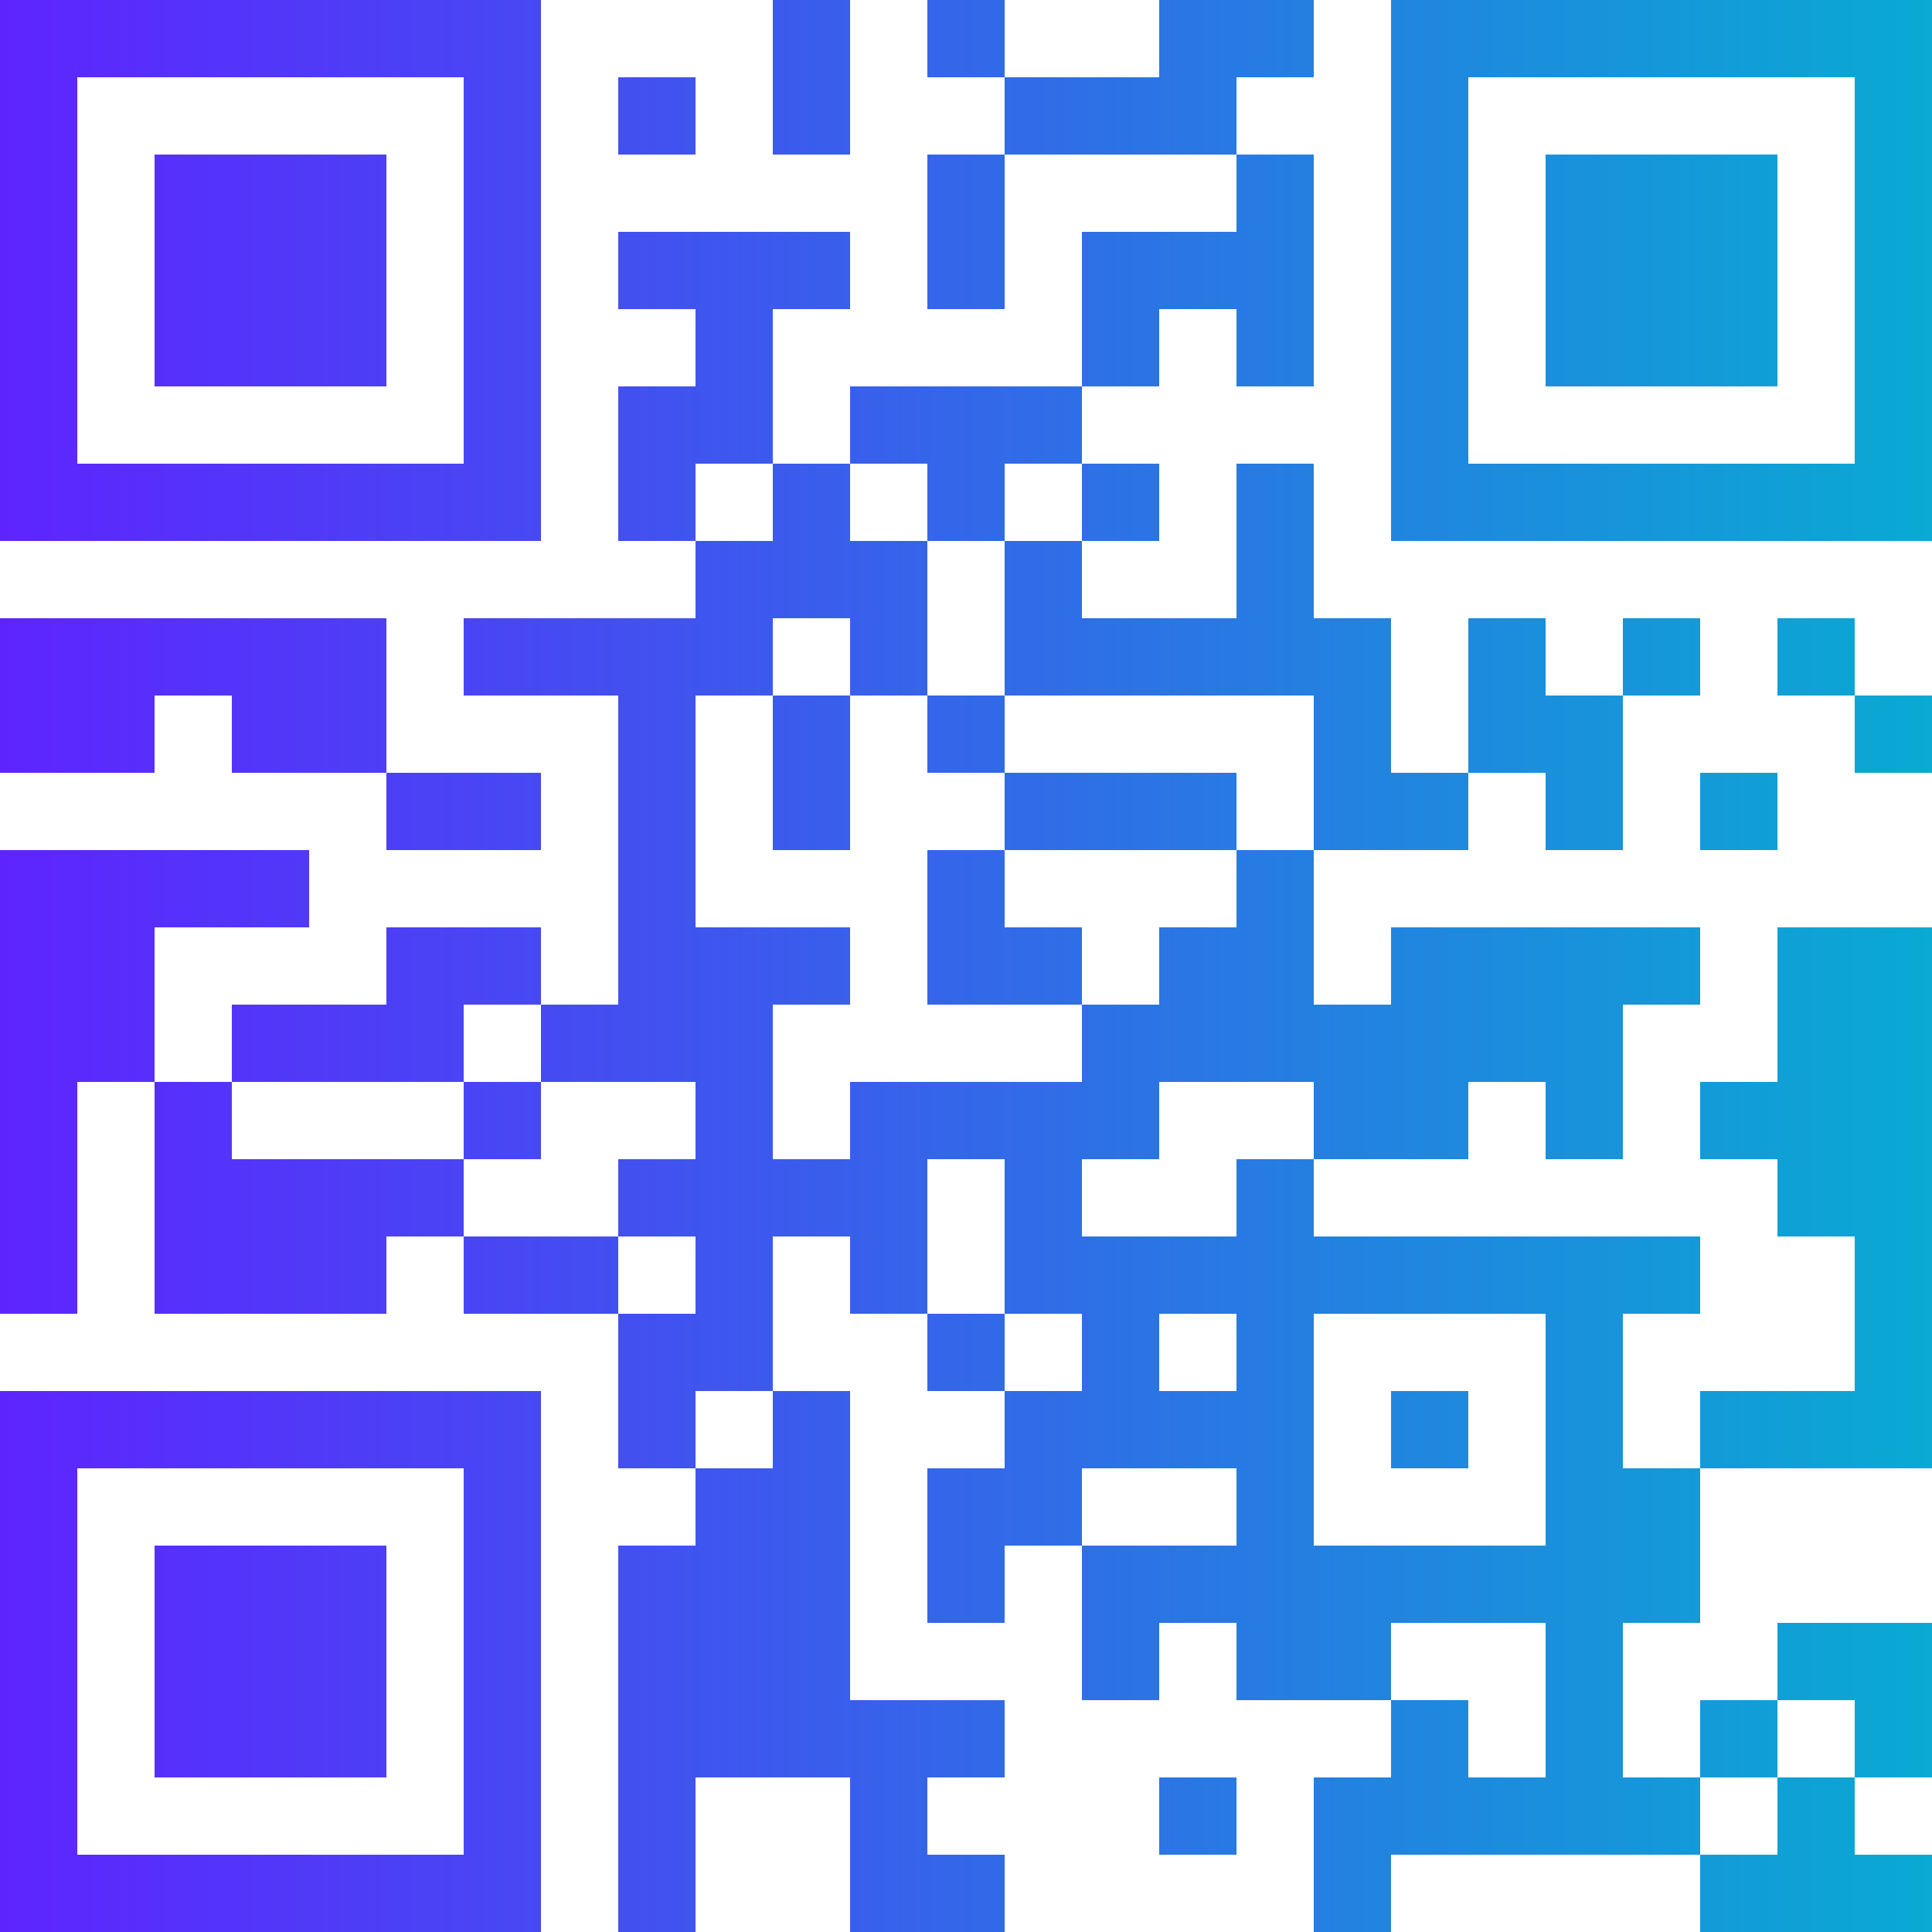
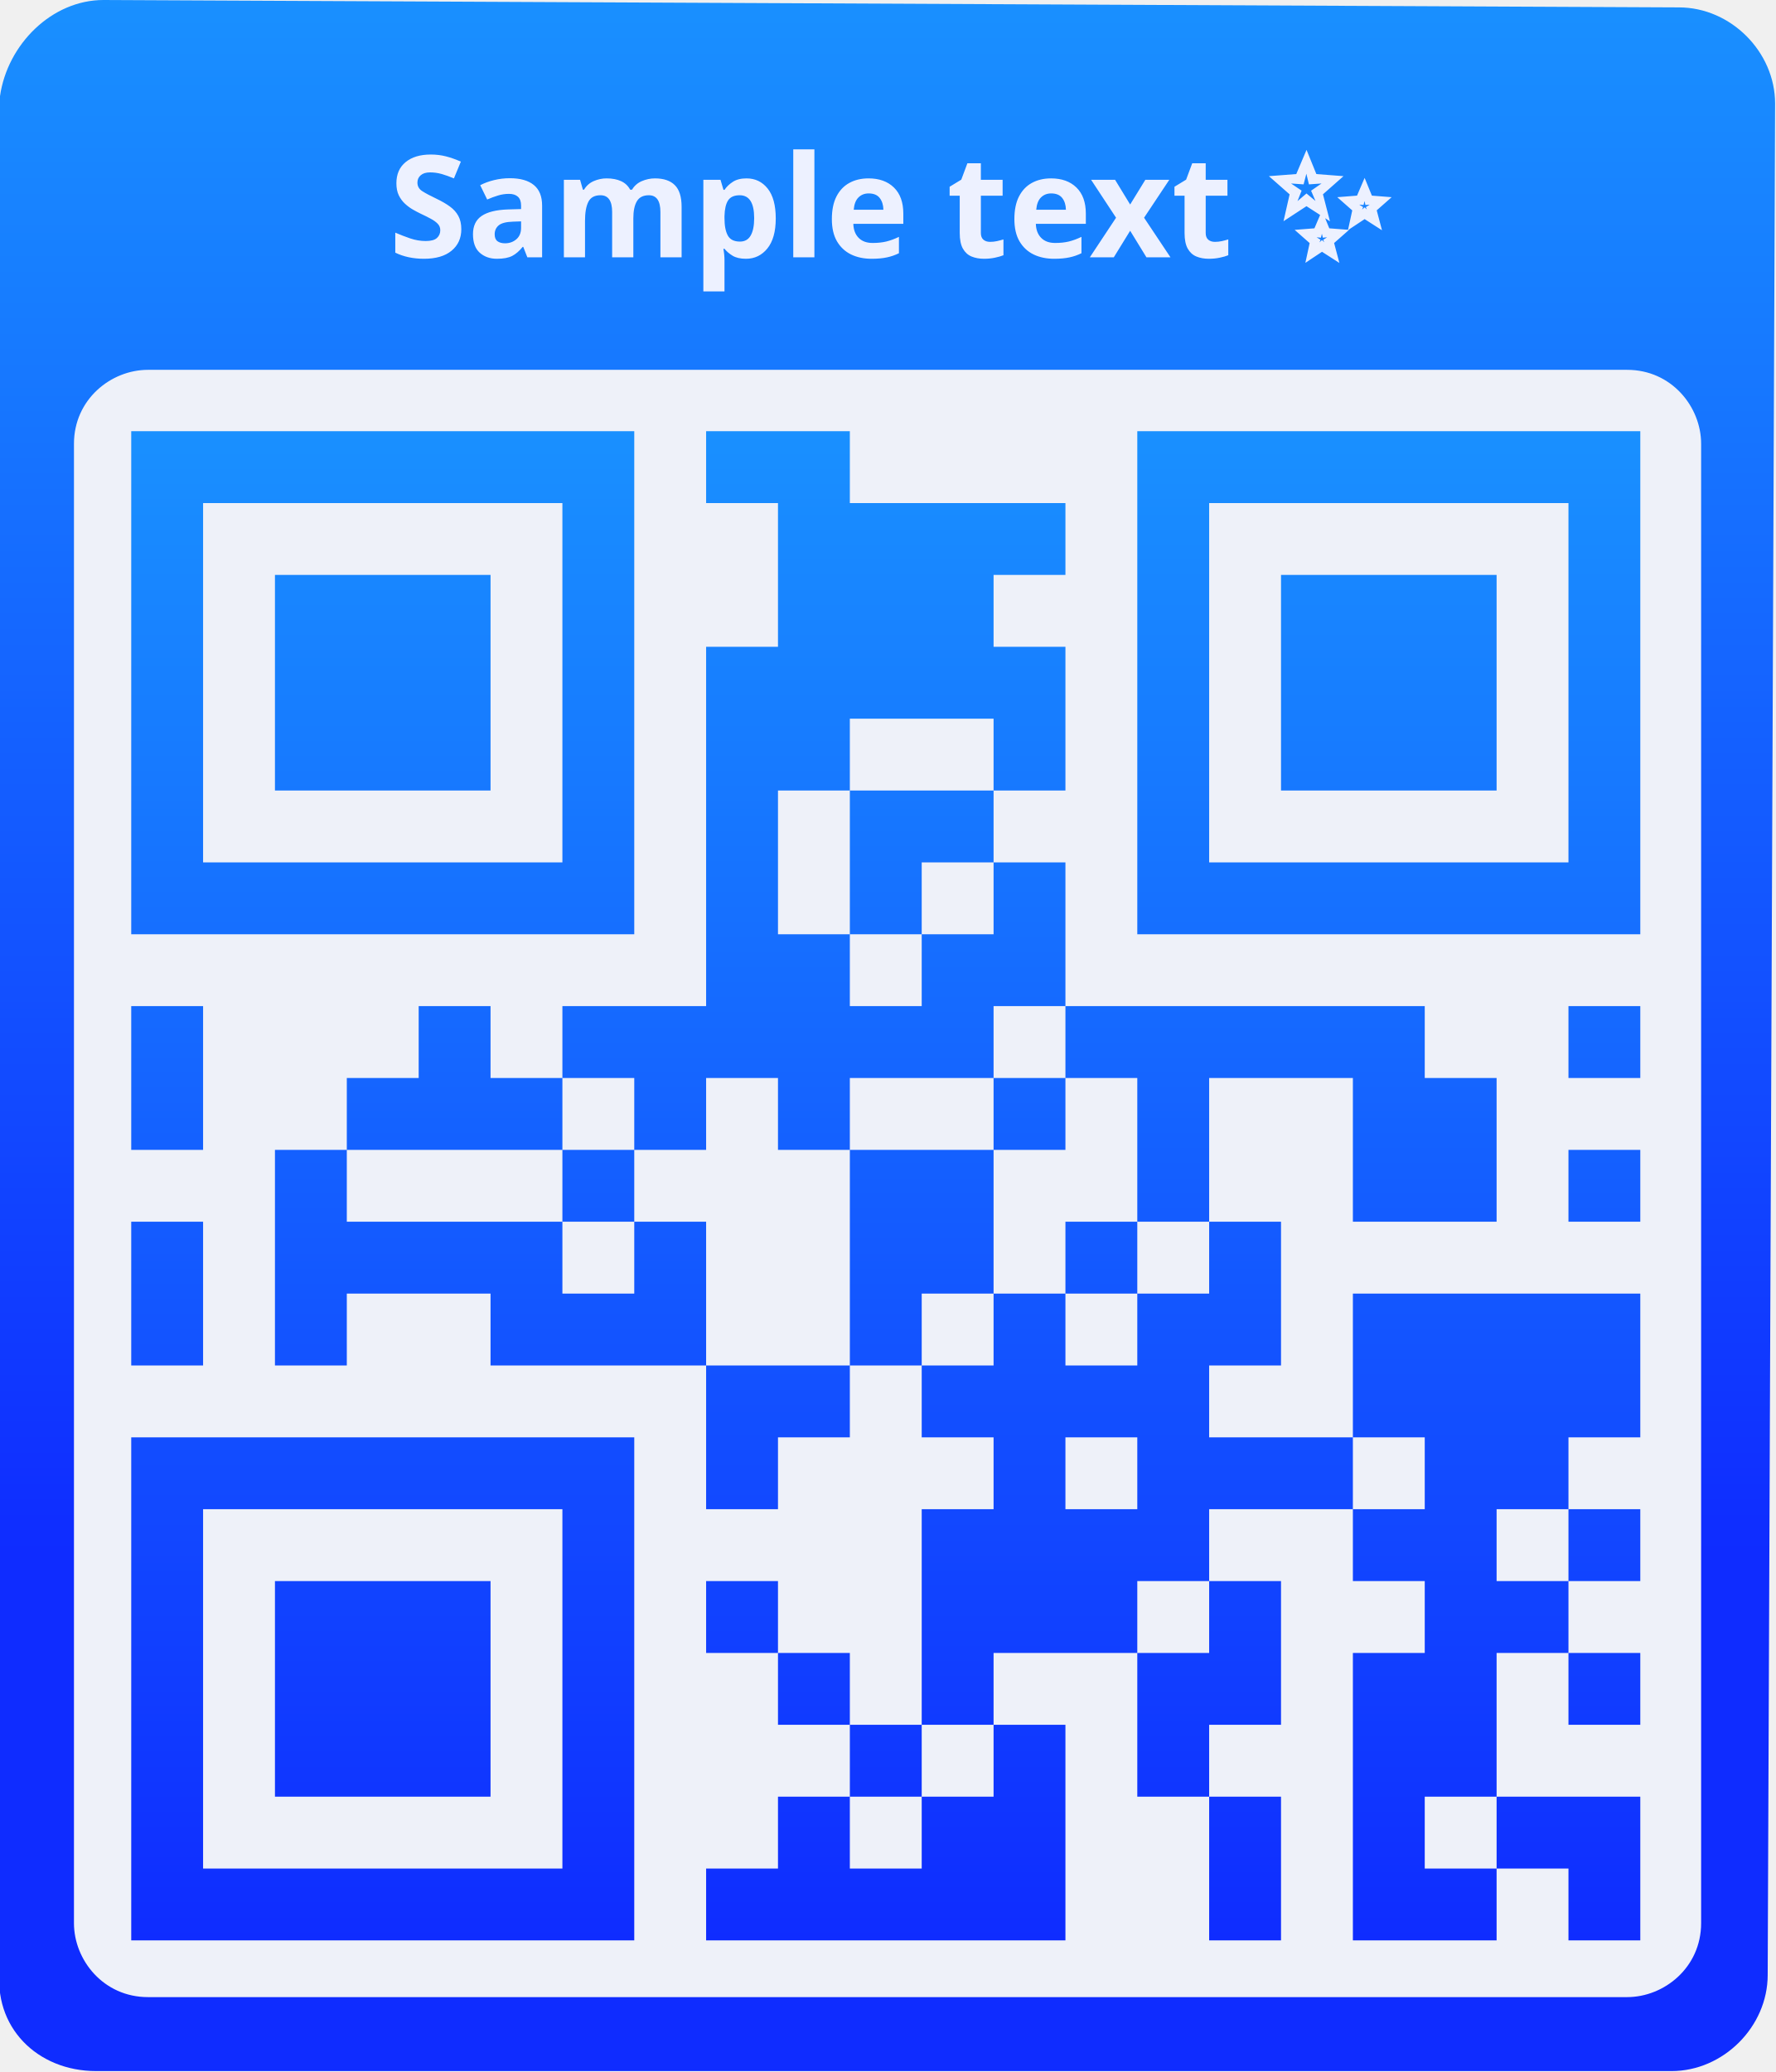
- <svg xmlns="http://www.w3.org/2000/svg" version="1.1" width="500" height="500" viewBox="0 0 500 500">
-   <rect x="0" y="0" width="500" height="500" fill="#ffffff" />
-   <g transform="scale(20)">
-     <g transform="translate(0,0)">
-       <defs>
-         <linearGradient gradientUnits="userSpaceOnUse" x1="0" y1="0" x2="25" y2="0" id="g1">
-           <stop offset="0%" stop-color="#5e24ff" />
-           <stop offset="100%" stop-color="#09aad3" />
-         </linearGradient>
-       </defs>
-       <path fill-rule="evenodd" d="M10 0L10 2L11 2L11 0ZM12 0L12 1L13 1L13 2L12 2L12 4L13 4L13 2L16 2L16 3L14 3L14 5L11 5L11 6L10 6L10 4L11 4L11 3L8 3L8 4L9 4L9 5L8 5L8 7L9 7L9 8L6 8L6 9L8 9L8 13L7 13L7 12L5 12L5 13L3 13L3 14L2 14L2 12L4 12L4 11L0 11L0 17L1 17L1 14L2 14L2 17L5 17L5 16L6 16L6 17L8 17L8 19L9 19L9 20L8 20L8 25L9 25L9 23L11 23L11 25L13 25L13 24L12 24L12 23L13 23L13 22L11 22L11 18L10 18L10 16L11 16L11 17L12 17L12 18L13 18L13 19L12 19L12 21L13 21L13 20L14 20L14 22L15 22L15 21L16 21L16 22L18 22L18 23L17 23L17 25L18 25L18 24L22 24L22 25L25 25L25 24L24 24L24 23L25 23L25 21L23 21L23 22L22 22L22 23L21 23L21 21L22 21L22 19L25 19L25 12L23 12L23 14L22 14L22 15L23 15L23 16L24 16L24 18L22 18L22 19L21 19L21 17L22 17L22 16L17 16L17 15L19 15L19 14L20 14L20 15L21 15L21 13L22 13L22 12L18 12L18 13L17 13L17 11L19 11L19 10L20 10L20 11L21 11L21 9L22 9L22 8L21 8L21 9L20 9L20 8L19 8L19 10L18 10L18 8L17 8L17 6L16 6L16 8L14 8L14 7L15 7L15 6L14 6L14 5L15 5L15 4L16 4L16 5L17 5L17 2L16 2L16 1L17 1L17 0L15 0L15 1L13 1L13 0ZM8 1L8 2L9 2L9 1ZM9 6L9 7L10 7L10 6ZM11 6L11 7L12 7L12 9L11 9L11 8L10 8L10 9L9 9L9 12L11 12L11 13L10 13L10 15L11 15L11 14L14 14L14 13L15 13L15 12L16 12L16 11L17 11L17 9L13 9L13 7L14 7L14 6L13 6L13 7L12 7L12 6ZM0 8L0 10L2 10L2 9L3 9L3 10L5 10L5 11L7 11L7 10L5 10L5 8ZM23 8L23 9L24 9L24 10L25 10L25 9L24 9L24 8ZM10 9L10 11L11 11L11 9ZM12 9L12 10L13 10L13 11L12 11L12 13L14 13L14 12L13 12L13 11L16 11L16 10L13 10L13 9ZM22 10L22 11L23 11L23 10ZM6 13L6 14L3 14L3 15L6 15L6 16L8 16L8 17L9 17L9 16L8 16L8 15L9 15L9 14L7 14L7 13ZM6 14L6 15L7 15L7 14ZM15 14L15 15L14 15L14 16L16 16L16 15L17 15L17 14ZM12 15L12 17L13 17L13 18L14 18L14 17L13 17L13 15ZM15 17L15 18L16 18L16 17ZM17 17L17 20L20 20L20 17ZM9 18L9 19L10 19L10 18ZM18 18L18 19L19 19L19 18ZM14 19L14 20L16 20L16 19ZM18 21L18 22L19 22L19 23L20 23L20 21ZM23 22L23 23L22 23L22 24L23 24L23 23L24 23L24 22ZM15 23L15 24L16 24L16 23ZM0 0L0 7L7 7L7 0ZM1 1L1 6L6 6L6 1ZM2 2L2 5L5 5L5 2ZM18 0L18 7L25 7L25 0ZM19 1L19 6L24 6L24 1ZM20 2L20 5L23 5L23 2ZM0 18L0 25L7 25L7 18ZM1 19L1 24L6 24L6 19ZM2 20L2 23L5 23L5 20Z" fill="url(#g1)" />
-     </g>
+ <svg xmlns="http://www.w3.org/2000/svg" width="500" height="583.50" viewBox="0 0 500 583.50" style="fill: url(#g1)">
+   <rect x="15.00" y="100.00" width="471.70" height="471.70" fill="#EDF1FF" fill-opacity="0.6" />
+   <g transform="scale(20.83) translate(0 0)">
+     <path d="M1.3,28L22.6,28c0.7,0,1.3-0.6,1.3-1.3L24,1.4c0-0.7-0.6-1.3-1.3-1.3L1.4,0C0.7,0,0.1,0.6,0,1.3L0,26.6 C-0.1,27.4,0.5,28,1.3,28z M1,6c0-0.6,0.5-1,1-1L22,5c0.6,0,1,0.5,1,1L23,26c0,0.6-0.5,1-1,1L2,27c-0.6,0-1-0.5-1-1L1,6z" />
  </g>
+   <g transform="scale(0.85) translate(43.48 142.86)">
+     <svg version="1.1" width="500" height="500" viewBox="0 0 500 500">
+       <g transform="scale(23.81)">
+         <g transform="translate(0,0)">
+           <defs>
+             <linearGradient gradientUnits="userSpaceOnUse" x1="0" y1="0" x2="0" y2="21" id="g1">
+               <stop offset="0%" style="stop-color: #1990ff" />
+               <stop offset="100%" style="stop-color: #0f2cff" />
+             </linearGradient>
+           </defs>
+           <path d="M8 0L8 1L9 1L9 3L8 3L8 8L6 8L6 9L5 9L5 8L4 8L4 9L3 9L3 10L2 10L2 13L3 13L3 12L5 12L5 13L8 13L8 15L9 15L9 14L10 14L10 13L11 13L11 14L12 14L12 15L11 15L11 18L10 18L10 17L9 17L9 16L8 16L8 17L9 17L9 18L10 18L10 19L9 19L9 20L8 20L8 21L13 21L13 18L12 18L12 17L14 17L14 19L15 19L15 21L16 21L16 19L15 19L15 18L16 18L16 16L15 16L15 15L17 15L17 16L18 16L18 17L17 17L17 21L19 21L19 20L20 20L20 21L21 21L21 19L19 19L19 17L20 17L20 18L21 18L21 17L20 17L20 16L21 16L21 15L20 15L20 14L21 14L21 12L17 12L17 14L15 14L15 13L16 13L16 11L15 11L15 9L17 9L17 11L19 11L19 9L18 9L18 8L13 8L13 6L12 6L12 5L13 5L13 3L12 3L12 2L13 2L13 1L10 1L10 0ZM10 4L10 5L9 5L9 7L10 7L10 8L11 8L11 7L12 7L12 6L11 6L11 7L10 7L10 5L12 5L12 4ZM0 8L0 10L1 10L1 8ZM12 8L12 9L10 9L10 10L9 10L9 9L8 9L8 10L7 10L7 9L6 9L6 10L3 10L3 11L6 11L6 12L7 12L7 11L8 11L8 13L10 13L10 10L12 10L12 12L11 12L11 13L12 13L12 12L13 12L13 13L14 13L14 12L15 12L15 11L14 11L14 9L13 9L13 8ZM20 8L20 9L21 9L21 8ZM12 9L12 10L13 10L13 9ZM6 10L6 11L7 11L7 10ZM20 10L20 11L21 11L21 10ZM0 11L0 13L1 13L1 11ZM13 11L13 12L14 12L14 11ZM13 14L13 15L14 15L14 14ZM17 14L17 15L18 15L18 14ZM19 15L19 16L20 16L20 15ZM14 16L14 17L15 17L15 16ZM11 18L11 19L10 19L10 20L11 20L11 19L12 19L12 18ZM18 19L18 20L19 20L19 19ZM0 0L7 0L7 7L0 7ZM1 1L1 6L6 6L6 1ZM2 2L5 2L5 5L2 5ZM14 0L21 0L21 7L14 7ZM15 1L15 6L20 6L20 1ZM16 2L19 2L19 5L16 5ZM0 14L7 14L7 21L0 21ZM1 15L1 20L6 20L6 15ZM2 16L5 16L5 19L2 19Z" style="fill-rule: evenodd; fill: url(#g1)" />
+         </g>
+       </g>
+     </svg>
+   </g>
+   <svg>
+     <text x="50%" y="10%" style="dominant-baseline: middle; text-anchor: middle; font-weight: bold; font-size: 40.00px; fill: #EDF1FF; font-family: Trebuchet MS, sans-serif">Sample text ✨</text>
+   </svg>
</svg>
